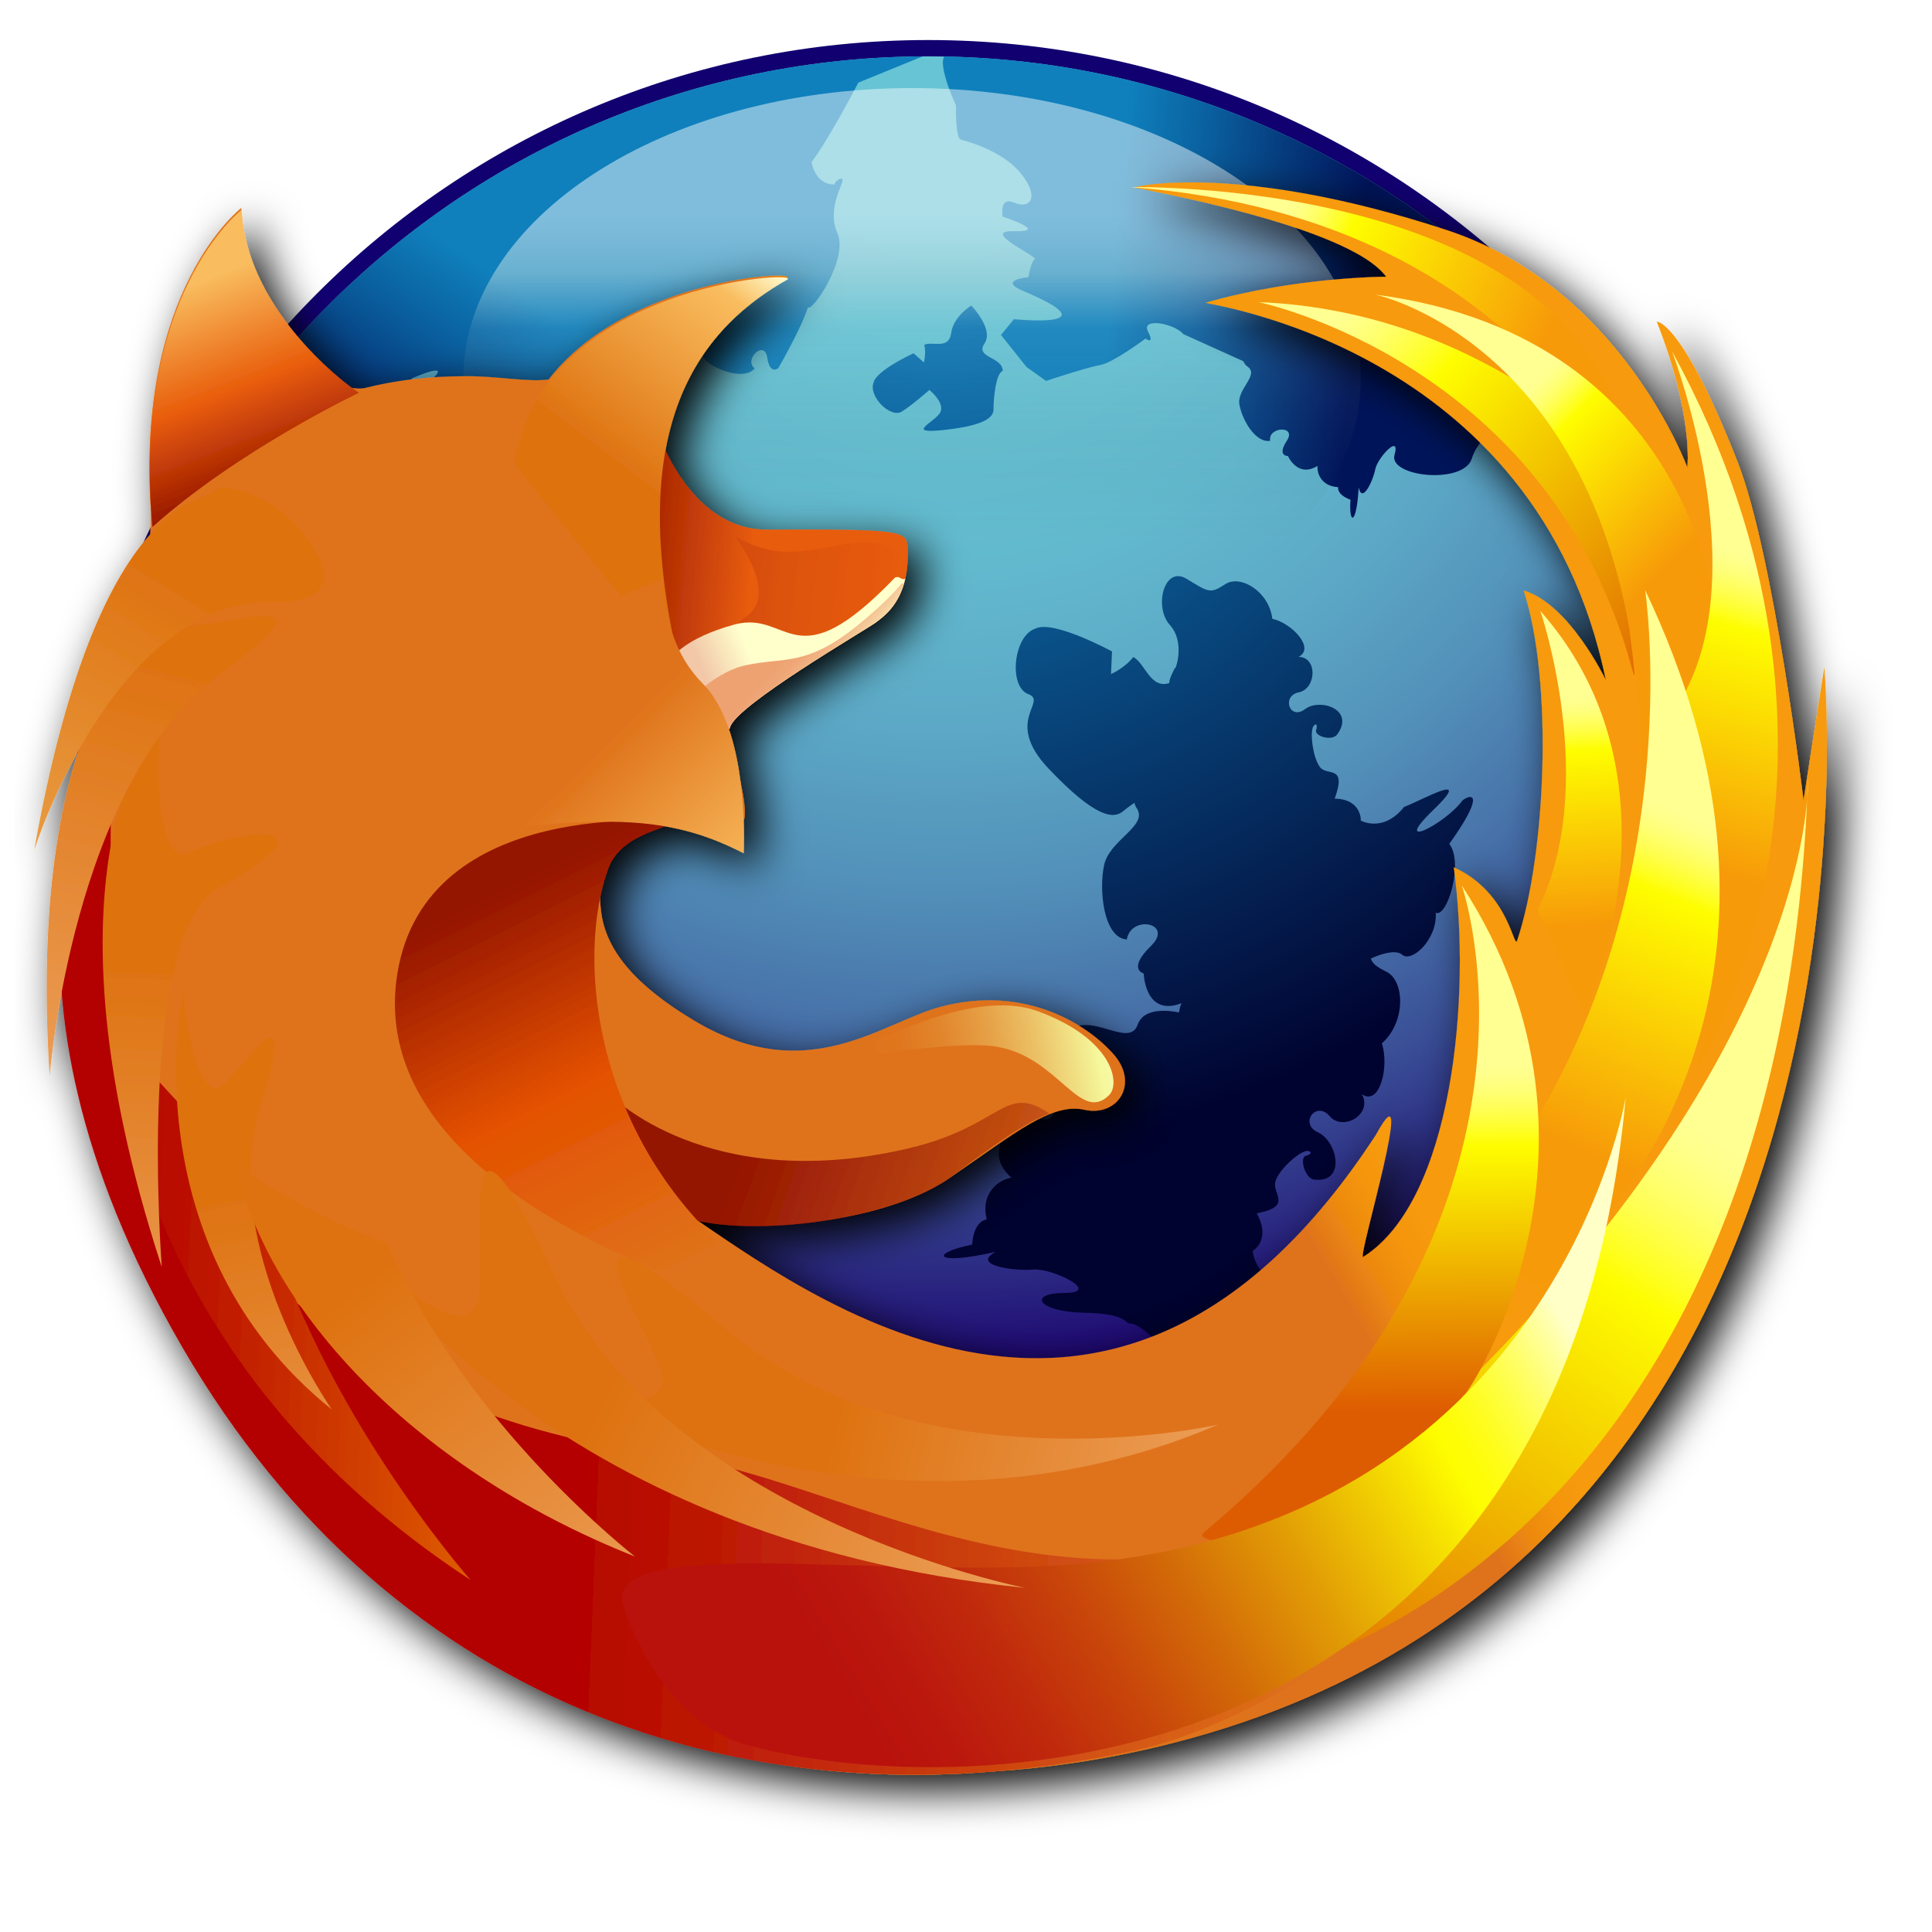
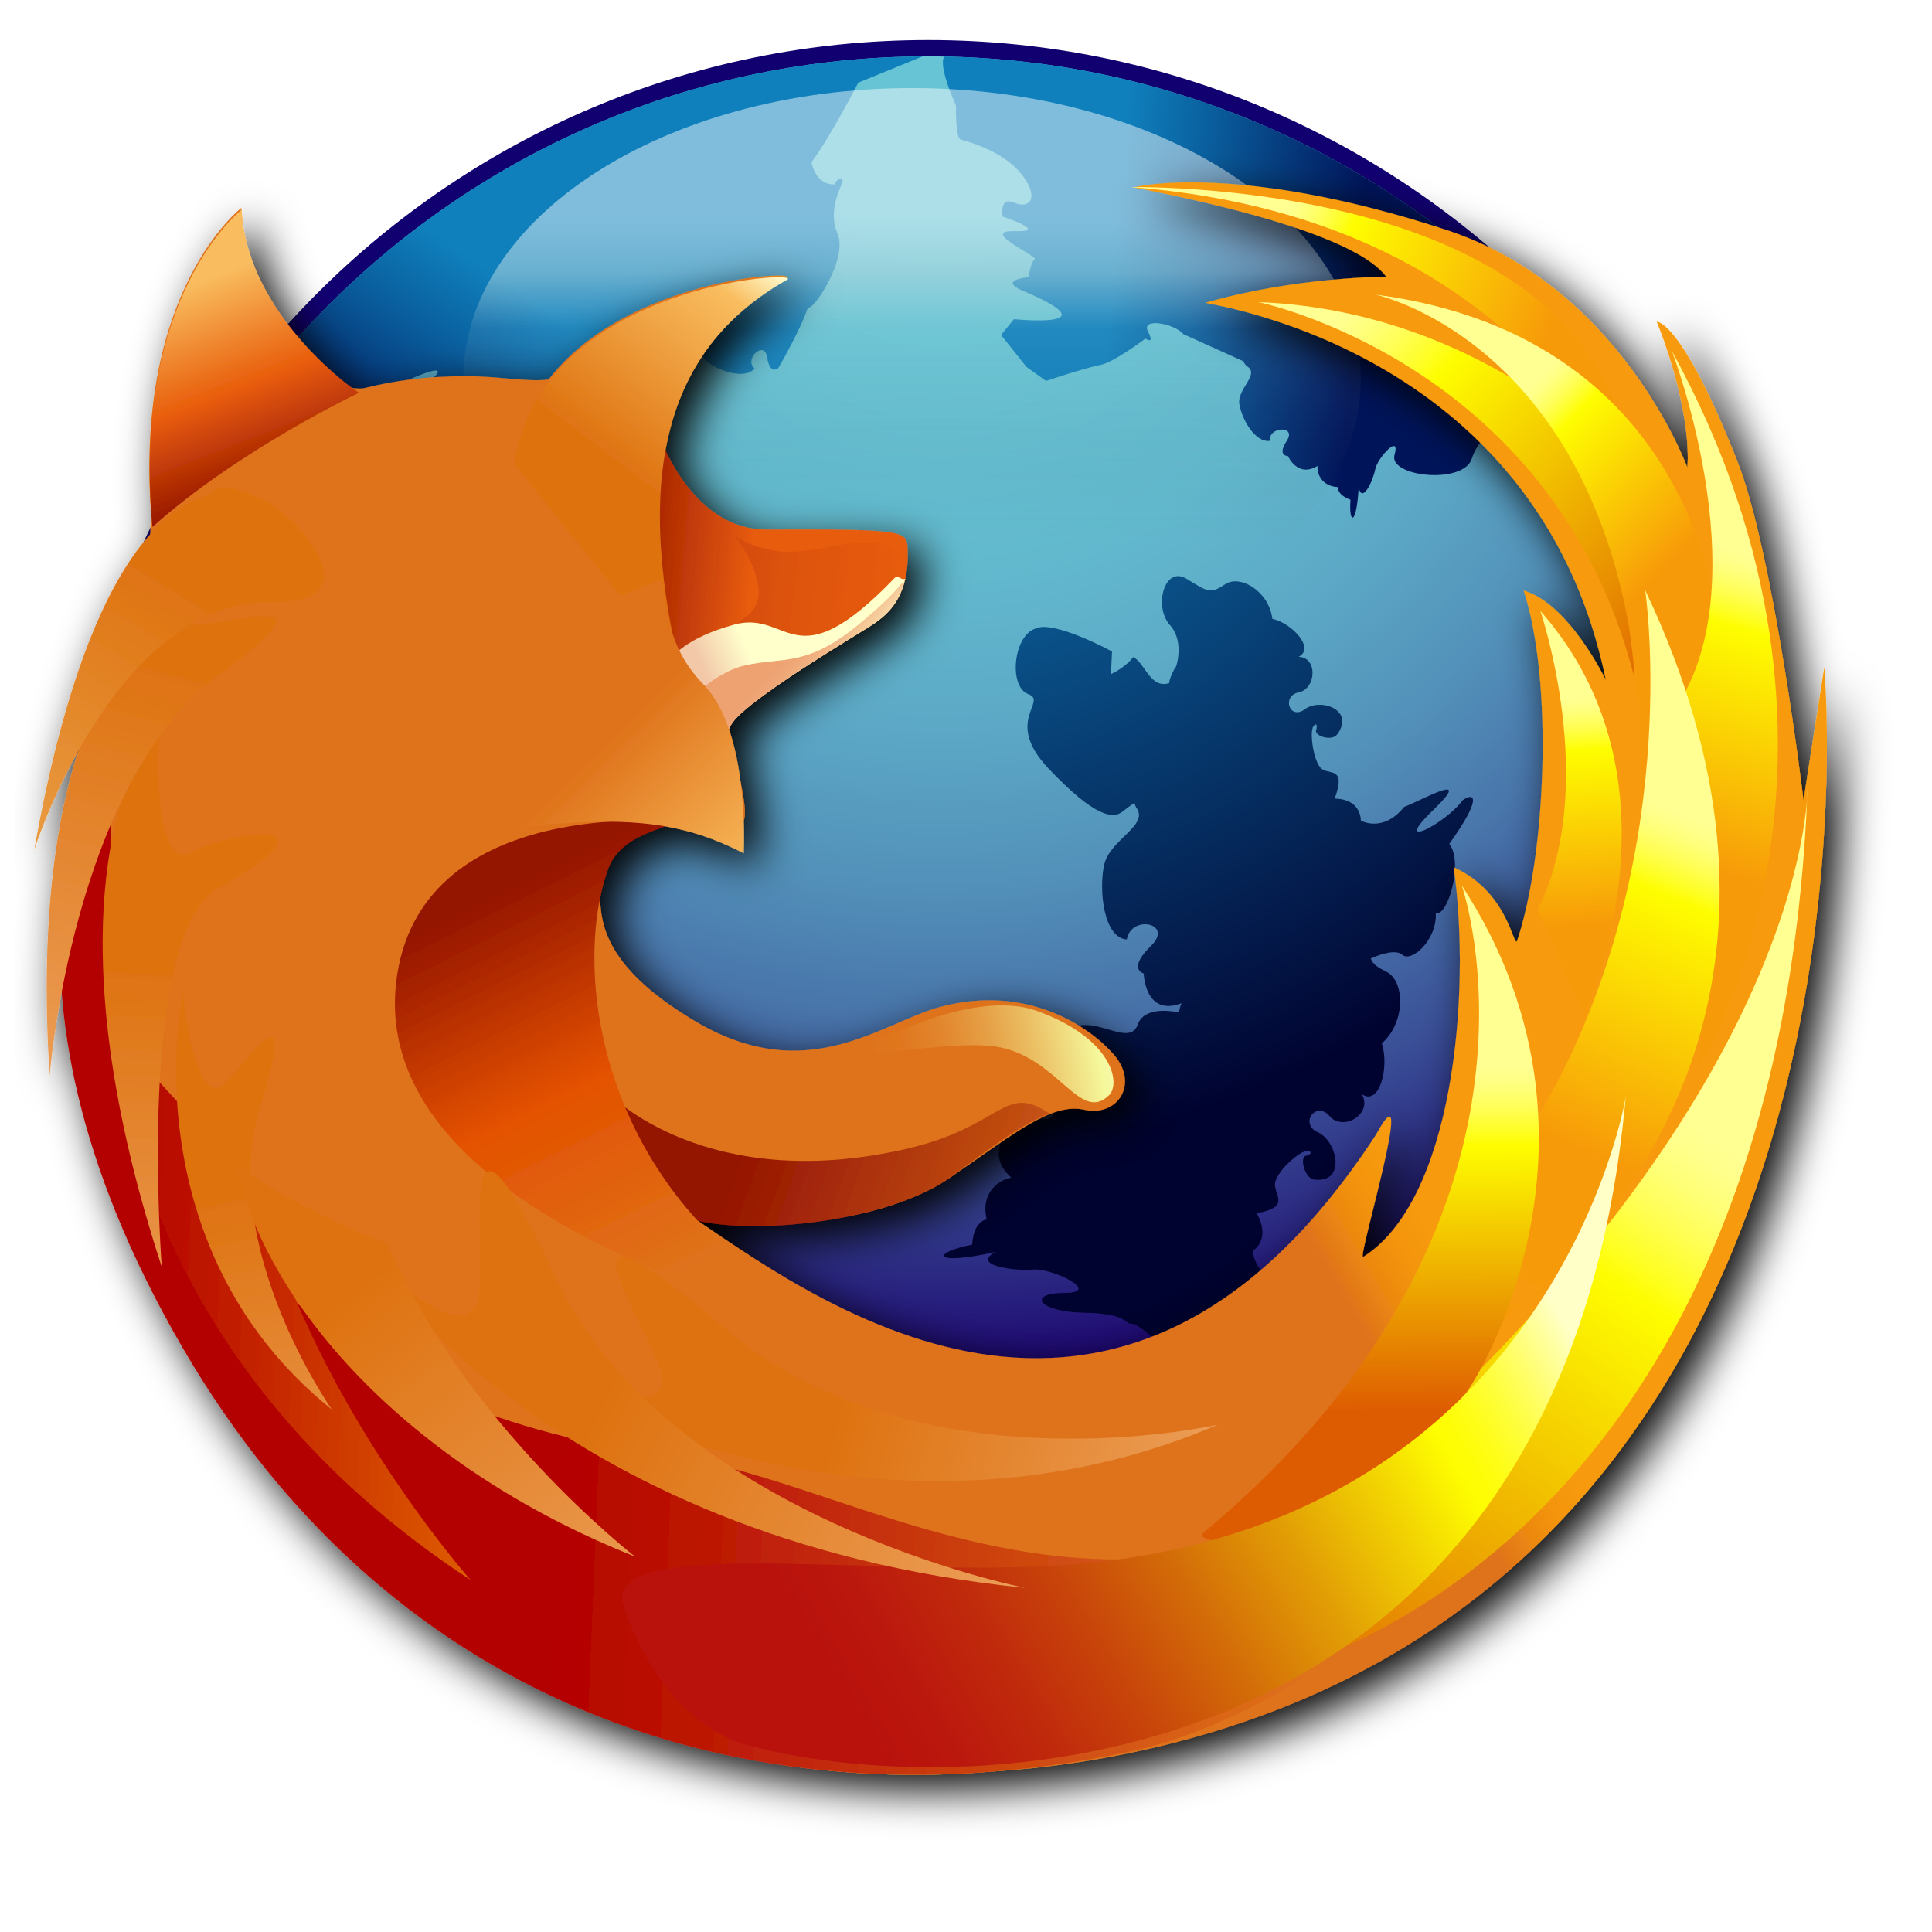
<svg xmlns="http://www.w3.org/2000/svg" xmlns:xlink="http://www.w3.org/1999/xlink" width="256" height="256" viewBox="0 0 132.72 127.219">
  <g>
    <g>
      <ellipse fill="#110070" cx="63.755" cy="59.375" rx="59.336" ry="59.375" />
      <radialGradient id="firefox-logo-61" cx="64.569" cy="7.227" r="104.221" fx="64.569" fy="7.227" gradientUnits="userSpaceOnUse">
        <stop offset="0" style="stop-color:#67C5D5" />
        <stop offset="0.16" style="stop-color:#66C2D3" />
        <stop offset="0.28" style="stop-color:#62B9CE" />
        <stop offset="0.385" style="stop-color:#5CA8C6" />
        <stop offset="0.483" style="stop-color:#5392BA" />
        <stop offset="0.576" style="stop-color:#4874AA" />
        <stop offset="0.665" style="stop-color:#3A5097" />
        <stop offset="0.749" style="stop-color:#2A2781" />
        <stop offset="0.815" style="stop-color:#1B006D" />
        <stop offset="1" style="stop-color:#596AAD" />
      </radialGradient>
      <ellipse fill="url(#firefox-logo-61)" cx="63.755" cy="59.375" rx="58.215" ry="58.254" />
      <radialGradient id="firefox-logo-65" cx="65.405" cy="19.12" r="57.383" fx="65.405" fy="19.12" gradientUnits="userSpaceOnUse">
        <stop offset="0" style="stop-color:#0F80BC" />
        <stop offset="0.264" style="stop-color:#0B629B" />
        <stop offset="0.844" style="stop-color:#031747" />
        <stop offset="1" style="stop-color:#00022F" />
      </radialGradient>
      <path fill="url(#firefox-logo-65)" d="M90.165,47.314c-0.042-0.123,0.384-0.62,0.27,0.024 c-0.262,0.458,1.058,0.87,1.428,0.36c1.241-1.7-1.17-2.522-2.216-1.732c-1.056,0.797-1.638-0.912-0.425-1.155 c1.209-0.245,1.311-2.43-0.021-2.438c1.176-0.58-0.453-2.318-1.799-2.615c-0.217-1.87-2.189-3.059-3.226-2.38 c-1.047,0.681-1.137,0.561-2.671-0.37c-1.528-0.927-2.264,1.928-1.14,3.175c1.131,1.256,0.311,3.281,0.358,2.935 c0,0-0.426,0.766-0.398,1.053c-1.294,0.439-1.672-1.383-2.475-1.786c-0.585,0.763-1.53,1.17-1.53,1.17l0.071-1.553 c0,0-4.017-2.188-5.251-1.575c-1.521,0.47-1.881,3.991-0.5,4.506c1.383,0.521-1.735,1.818,1.393,5.116 c3.213,3.386,4.455,3.483,5.111,2.932c0.162-0.139,0.442-0.347,0.784-0.578c0.031,0.13,0.083,0.255,0.163,0.373 c0.804,1.209-1.869,2.162-2.242,3.894c-0.379,1.751-0.03,5.007,1.556,5.118c0.302-1.735,3.27-1.122,1.655,0.45 c-1.644,1.603-0.491,1.886-0.491,1.886s0.078,3.003,2.592,2.043c-0.073,0.172-0.132,0.392-0.167,0.632 c-0.703-0.142-2.421-0.357-2.841,0.841c-0.53,1.512-2.774-0.512-4.344,0.167c-1.563,0.674-3.844,2.887-3.076,4.443 c1.476-0.7,2.606,2.456,0.544,1.808c-2.069-0.65-1.667,0.583-1.667,0.583s-2.154,1.699-0.137,3.508 c-0.775,0.118-2.152,0.981-1.688,2.874c0,0-0.885,0.032-1.004,1.726c-2.887,0.582-2.711,1.478,1.633,0.496 c-1.753,0.91,1.226,1.338,2.546,1.217c1.322-0.12,4.792,1.591,2.185,1.608c-2.612,0.016-1.834,1.294,1.294,1.355 c3.123,0.064,2.795,0.788,3.259,0.756c0.464-0.032,2.484,1.561,2.374,2.444c-0.113,0.884,2.116,1.801,3.566,0.788 c0.074,0.919,3.886,0.202,4.45-1.455c4.128,0.631,4.033-0.139,3.114-0.629c-2.067-0.316-5.86-3.063-1.746-1.65 c4.093,1.411,0.15-1.11-0.929-2.079c-2.35-0.457-2.47-2.416-2.47-2.416s1.298-0.739,0.274-2.586 c2.539-0.471,1.006-1.364,1.291-2.215c0.285-0.854,1.574-1.942,2.016-2.03c0.084-0.115,0.775,0.023,0.134,0.283 c-0.554,0.006-0.161,1.566,0.502,1.646c2.242,0.273,1.586-2.654,0.269-3.243c-1.32-0.594-0.135-2.204,0.792-1.12 c0.927,1.082,2.993-0.133,2.218-1.504c1.232,0.854,1.896-1.909,1.372-3.495c1.648-1.429,1.595-4.278,0.32-4.915 c-0.627-0.313-0.93-0.516-1.082-0.905c0.757-0.358,1.761-0.622,2.155-0.269c0.641,0.579,2.425-1.018,2.312-2.885 c0.751,0.412,1.947-3.395,0.931-4.727c2.326-3.252,1.699-3.547,0.921-3.002c-1.17,1.622-5.013,3.563-2.034,0.688 c2.892-2.791-0.769-0.675-1.994-0.222c-1.441,1.805-2.97,0.938-2.97,0.938s0.065-1.479-1.796-1.509 c0.86-2.373-0.526-1.516-1.011-2.164C90.191,49.301,90.016,47.719,90.165,47.314z" />
-       <radialGradient id="firefox-logo-66" cx="64.551" cy="14.173" r="52.233" fx="64.551" fy="14.173" gradientUnits="userSpaceOnUse">
-         <stop offset="0" style="stop-color:#0F80BC" />
-         <stop offset="0.338" style="stop-color:#0A5F9E" />
-         <stop offset="1" style="stop-color:#00145A" />
-       </radialGradient>
-       <path fill="url(#firefox-logo-66)" d="M60.007,23.541c-0.361,0.941,1.178,2.47,1.951,1.978 c0.775-0.495,1.885-1.482,1.885-1.482s1.177,0.945,0.701,1.619c-0.479,0.672-2.386,1.428,0.374,1.122 c2.831-0.313,3.347-0.897,3.333-1.437c-0.015-0.538,0.141-2.469,0.631-2.603c0.015-0.99-1.925-0.898-1.253-1.889 c0.672-0.986-0.905-2.606-0.905-2.606s-1.228,0.719-1.382,1.888c-0.155,1.167-1.304,0.538-1.848,0.806 c0.141,0.584-0.026,1.212-0.026,1.212l-0.711-0.629C62.758,21.519,60.186,22.688,60.007,23.541z" />
      <radialGradient id="firefox-logo-67" cx="64.552" cy="14.165" r="52.242" fx="64.552" fy="14.165" gradientUnits="userSpaceOnUse">
        <stop offset="0" style="stop-color:#0F80BC" />
        <stop offset="0.338" style="stop-color:#0A5F9E" />
        <stop offset="1" style="stop-color:#00145A" />
      </radialGradient>
      <path fill="url(#firefox-logo-67)" d="M64.61,72.966c-0.337,0.334,0.05,1.343,0.483,1.296 c0.434-0.049,1.11-0.24,1.11-0.24s0.337,0.672,0,0.865c-0.339,0.19-1.319,0.108-0.049,0.575 c1.303,0.48,1.642,0.336,1.739,0.096c0.095-0.24,0.529-1.056,0.771-1.009c0.195-0.431-0.676-0.814-0.193-1.102 c0.483-0.291,0.099-1.346,0.099-1.346s-0.676,0.048-0.966,0.529c-0.29,0.479-0.676-0.049-0.966-0.049 c-0.049,0.288-0.24,0.528-0.24,0.528l-0.193-0.431C66.204,72.678,64.851,72.63,64.61,72.966z" />
      <g>
        <defs>
          <ellipse id="firefox-logo-8" cx="63.755" cy="59.375" rx="58.215" ry="58.254" />
        </defs>
        <clipPath id="firefox-logo-68">
          <use xlink:href="#firefox-logo-8" />
        </clipPath>
        <linearGradient id="firefox-logo-69" gradientUnits="userSpaceOnUse" x1="76.372" y1="16.592" x2="93.232" y2="18.029">
          <stop offset="0" style="stop-color:#0F80BC" />
          <stop offset="0.338" style="stop-color:#0A5F9E" />
          <stop offset="1" style="stop-color:#00145A" />
        </linearGradient>
        <path clip-path="url(#firefox-logo-68)" fill="url(#firefox-logo-69)" d="M65.061,1.002 c-0.912,0.203,0.613,3.503,0.613,3.503s-0.055,2.216,0.321,2.329c0.374,0.113,2.852,0.733,4.147,2.345 c1.301,1.614,0.625,2.463-0.458,1.997c-1.084-0.465-0.797,0.959-0.797,0.959s3.27,1.063,0.8,0.995 c-2.475-0.066,1.666,1.741,1.393,1.93c-0.273,0.191-0.429,1.231-0.429,1.231s-2.183,0.182-0.333,0.959 c6.26,2.637-0.669,1.925-0.669,1.925l-0.884,1.087l1.749,2.194l1.345,0.962c0,0,2.833-0.945,3.716-1.093 c0.884-0.146,3.114-1.815,3.114-1.815s0.669,0.478,0.169-0.497c-0.501-0.976,1.841-0.54,2.425,0.186l4.134,1.867 c0.054,0.144,0.146,0.274,0.292,0.375c0.806,0.565-0.729,1.535-0.573,2.562c0.156,1.016,1.093,2.704,2.121,2.526 c-0.18-0.969,1.851-1.086,1.144-0.006c-0.706,1.077,0.077,1.056,0.077,1.056s0.653,1.521,2.034,0.676 c-0.056,0.464,0.227,1.397,1.413,1.459c0,0-0.126,0.506,0.848,0.865c-0.132,1.737,0.424,1.792,0.561-0.846 c0.245,1.157,0.992-0.471,1.141-1.25c0.15-0.784,1.756-2.505,1.322-0.984c-0.431,1.508,4.735,2.06,5.308,0.259 c0.578-1.815,2.637-2.763,2.699-3.038c0.062-0.281-4.583-0.712-4.07-0.493c0.514,0.219,1.47-0.948,1.115-1.986 c0.576,0.116,0.83-2.301-0.083-2.927c1.143-2.405,0.651-2.48,0.182-2.001c-0.57,1.205-2.922,3.023-1.327,0.783 c1.609-2.263-0.653-0.284-1.438,0.208c-0.689,1.341-1.899,1.08-1.899,1.08s-0.222-0.911-1.516-0.607 c0.151-1.612-0.653-0.838-1.12-1.154c-0.285-0.193-0.558-0.627-0.726-0.999c1.115,0.452,2.612,0.933,2.354,0.104 c-0.167-0.542,2.112,0.643,2.192,0.396l2.848-0.396l2.769-1.75C85.388,0.164,65.061,1.002,65.061,1.002z" />
        <linearGradient id="firefox-logo-70" gradientUnits="userSpaceOnUse" x1="38.492" y1="19.147" x2="29.174" y2="32.832">
          <stop offset="0" style="stop-color:#0F80BC" />
          <stop offset="0.338" style="stop-color:#0A5F9E" />
          <stop offset="1" style="stop-color:#00145A" />
        </linearGradient>
        <path clip-path="url(#firefox-logo-68)" fill="url(#firefox-logo-70)" d="M38.752,6.095 c-10.573,4.747-18.551,14.531-18.551,14.531s0.938,2.145,1.265,1.987c0.33-0.156-2.361,5.628-0.386,5.954 c1.985,0.325,7.696-3.578,6.637-3.22c-1.056,0.356,0.595-2.112,0.595-2.112s2.972-1.318,1.214,0.202 c-1.743,1.511,2.318,0.187,2.255,0.496c-0.064,0.311,0.525,1.147,0.525,1.147s-1.393,1.494,0.406,0.892 c6.172-2.075,0.812,1.779,0.812,1.779l0.106,1.312l2.67,0.464l1.578-0.15c0,0,1.381-2.436,1.914-3.098 c0.535-0.663,1.028-3.284,1.028-3.284s0.803-0.084-0.213-0.468c-1.016-0.385,0.972-1.583,1.886-1.434l4.303-1.336 c0.138,0.068,0.292,0.103,0.47,0.082c0.985-0.114,0.489,1.603,1.294,2.25c0.796,0.644,2.627,1.264,3.283,0.469 c-0.784-0.594,0.674-2.011,0.86-0.751c0.187,1.249,0.767,0.723,0.767,0.723s1.543-2.654,2.036-4.177 c0.27,0.377,2.788-3.309,2.025-5.067c-0.771-1.78,0.479-3.456,0.34-3.715c-0.143-0.256-0.896,0.528-0.34,0.34 c0.561-0.192-1.589,0.772-1.874-2.061c-0.288-2.89-0.707,0.243-0.985,1.169c0.377,1.508,4.29-6.093,4.29-6.093l5.044-2.057 C64.006,0.873,52.525-0.088,38.752,6.095z" />
      </g>
      <linearGradient id="firefox-logo-71" gradientUnits="userSpaceOnUse" x1="62.652" y1="34.546" x2="62.652" y2="11.895">
        <stop offset="0.014" style="stop-color:#000000" stop-opacity="0" />
        <stop offset="0.65" style="stop-color:#C4E0E3" stop-opacity="0.2" />
        <stop offset="0.822" style="stop-color:#C4E0E3" />
        <stop offset="0.85" style="stop-color:#CDE5E8" />
        <stop offset="0.944" style="stop-color:#E8F4F7" />
        <stop offset="1" style="stop-color:#F2FAFC" />
      </linearGradient>
      <ellipse opacity="0.5" fill="url(#firefox-logo-71)" cx="62.652" cy="23.271" rx="30.825" ry="19.971" />
    </g>
    <filter id="blurshadow" x="-25%" y="-25%" width="150%" height="150%">
      <feGaussianBlur in="SourceAlpha" stdDeviation="1.5" result="blur" />
      <feOffset dx="1" dy="1" in="blur" result="shift" />
      <feMerge>
        <feMergeNode in="shift" />
        <feMergeNode in="SourceGraphic" />
      </feMerge>
    </filter>
    <g filter="url(#blurshadow)">
      <g>
        <linearGradient id="firefox-logo-74" gradientUnits="userSpaceOnUse" x1="64.478" y1="56.301" x2="78.466" y2="48.085">
          <stop offset="0" style="stop-color:#DF731B" />
          <stop offset="0.545" style="stop-color:#DF731B" />
          <stop offset="0.701" style="stop-color:#EC8811" />
          <stop offset="0.859" style="stop-color:#F4950B" />
          <stop offset="1" style="stop-color:#F79A09" />
        </linearGradient>
        <path fill="url(#firefox-logo-74)" d="M125.321,43.084l-1.426,9.15c0,0-2.039-16.94-4.538-23.273 c-3.83-9.704-5.534-9.626-5.545-9.612c2.565,6.519,2.1,10.021,2.1,10.021s-4.545-12.387-16.562-16.328 c-14.232-4.665-21.482-2.979-21.428-2.914c0.054,0.066,14.709,2.562,17.308,6.133c0,0-6.225,0-12.42,1.785 c-0.28,0.08,22.793,2.882,27.51,25.938c0,0-2.529-5.277-5.657-6.173c2.057,6.258,1.529,18.133-0.43,24.035 c-0.252,0.759-0.51-3.281-4.369-5.021c1.236,8.857-0.074,22.905-6.219,26.775c-0.479,0.301,3.852-13.868,0.871-8.39 c-17.797,27.287-38.956,11.04-47.538,5.249c6.888,1.688,14.205,0.472,18.441-2.423c4.275-2.922,6.804-5.058,9.075-4.553 c2.27,0.507,3.781-1.771,2.018-3.792c-1.765-2.025-6.051-4.808-11.849-3.291c-4.089,1.071-9.156,5.595-16.891,1.014 c-6.599-3.91-6.554-7.085-6.554-9.108c0-2.024,1.8-5.1,5.076-4.595c2.934,0.453,1.388-1.27,4.545,0 c0.86,0.346-0.086-4.129-1.31-6.996c2.357-4.919,10.004-6.381,10.575-6.812c1.034-0.782,0.465-1.172,0.818-2.35 c0.33-1.097,0.541-4.062-8.017-3.243c-3.938,0.377-6.443-4.726-7.264-5.965c0.266-1.577,0.693-3.018,1.271-4.338 c0.587-1.203,1.228-2.305,1.868-3.139c0.2-0.261,0.374-0.49,0.532-0.703c1.276-1.488,2.842-2.76,4.722-3.818 c0.981-0.554-10.969-0.035-16.346,6.974c-1.443,0.188-3.423-0.228-5.636-0.228c-2.774,0-4.953,0.303-6.97,0.81 c-0.323,0.081-0.844,0.037-1.481-0.115c-1.775-1.839-6.797-6.259-7.027-12.254c0,0-7.302,5.612-6.209,20.912 c-0.096,8.461-2.594,6.042-3.879,10.634c-0.598,2.176,0.899,3.815,0.899,3.879c-0.002,0.033,1.796-1.946,1.796-1.946 s-11.323,19.617,3.3,44.66c12.604,21.589,33.755,31.13,55.703,29.272c3.839-0.25,7.706-0.822,11.564-1.754 C130.881,104.828,125.321,43.084,125.321,43.084z" />
      </g>
      <linearGradient id="firefox-logo-75" gradientUnits="userSpaceOnUse" x1="41.839" y1="36.962" x2="52.697" y2="37.892">
        <stop offset="0.011" style="stop-color:#941403" />
        <stop offset="0.897" style="stop-color:#E85C0A" />
      </linearGradient>
      <path fill="url(#firefox-logo-75)" d="M45.469,27.61c0,0,2.21,6.039,7.167,6.019 c9.457-0.038,9.646,0.093,9.707,1.243c0.188,3.5-1.54,4.647-2.201,5.145c-0.663,0.497-9.668,5.718-9.999,7.211 C49.812,48.72,39.752,33.03,39.752,33.03L45.469,27.61z" />
      <linearGradient id="firefox-logo-76" gradientUnits="userSpaceOnUse" x1="24.45" y1="33.953" x2="63.643" y2="38.852">
        <stop offset="0.011" style="stop-color:#941403" />
        <stop offset="0.136" style="stop-color:#A32104" />
        <stop offset="0.498" style="stop-color:#C84107" />
        <stop offset="0.789" style="stop-color:#DF5509" />
        <stop offset="0.972" style="stop-color:#E85C0A" />
      </linearGradient>
      <path fill="url(#firefox-logo-76)" d="M50.504,34.12c0,0,3.072,3.922,0.749,5.491 c-2.838,1.916,4.012,2.335,6.494,0.942s4.006-3.44,4.093-3.745s0.902-3.054-4.279-2.096 C54.285,35.318,53.085,35.458,50.504,34.12z" />
      <linearGradient id="firefox-logo-77" gradientUnits="userSpaceOnUse" x1="48.731" y1="44.32" x2="51.856" y2="42.945">
        <stop offset="0" style="stop-color:#F2C8A9" />
        <stop offset="1" style="stop-color:#FFFFCC" />
      </linearGradient>
      <path fill="url(#firefox-logo-77)" d="M60.143,40.017c0.502-0.378,1.616-1.137,2.042-3.011 c-0.311,0.126-0.34-0.23-0.707-0.076c-6.955,7.255-7.221,2.203-11.017,3.22c-3.46,0.947-4.237,2.246-4.383,2.347 c0.051,0.073,0.104,0.148,0.155,0.221c0.997,0.506,1.953,2.122,2.671,3.564c0.702,0.836,1.173,1.248,1.241,0.945 C50.475,45.734,59.48,40.513,60.143,40.017z" />
      <linearGradient id="firefox-logo-78" gradientUnits="userSpaceOnUse" x1="38.768" y1="82.582" x2="91.339" y2="84.747">
        <stop offset="0" style="stop-color:#B30000" />
        <stop offset="1" style="stop-color:#DF731B" />
      </linearGradient>
      <path fill="url(#firefox-logo-78)" d="M8.18,45.782C6.76,48.761-2.352,64.159,12.519,89.787 c14.552,25.084,39.737,33.276,65.45,27.71c7.34-1.588,15.803-7.331,21.196-11.545c-3.465-8.74-1.414-8.412-3.271-7.262 c-20.714,12.823-37.18,0.174-49.924-1.443C-0.913,91.305,8.345,45.689,8.345,45.689L8.18,45.782z" />
      <linearGradient id="firefox-logo-79" gradientUnits="userSpaceOnUse" x1="51.278" y1="74.424" x2="78.689" y2="84.212">
        <stop offset="0" style="stop-color:#941403" />
        <stop offset="1" style="stop-color:#DF731B" />
      </linearGradient>
      <path fill="url(#firefox-logo-79)" d="M47.219,80.933c4.419,1.325,14.06,0.183,18.201-2.897 c2.79-2.074,4.898-3.638,6.671-4.292c-3.134-2.129-3.184,0.889-9.774,2.415c-13.728,3.185-20.393-3.695-20.393-3.695 c0.972,5.444,4.372,8.095,5.902,9.036C47.42,81.14,47.207,80.929,47.219,80.933z" />
      <linearGradient id="firefox-logo-80" gradientUnits="userSpaceOnUse" x1="6.106" y1="87.057" x2="32.828" y2="87.057" gradientTransform="matrix(0.9988 0.049 -0.049 0.9988 4.7153 -1.2399)">
        <stop offset="0.056" style="stop-color:#B30000" />
        <stop offset="1" style="stop-color:#DE5C01" />
      </linearGradient>
      <path fill="url(#firefox-logo-80)" d="M32.332,105.794c0,0-11.428-12.896-14.618-27.338 c-4.704-4.443-8.042-8.2-10.259-10.917C8.735,77.816,13.975,93.771,32.332,105.794z" />
      <linearGradient id="firefox-logo-81" gradientUnits="userSpaceOnUse" x1="209.723" y1="-130.659" x2="224.261" y2="-85.619" gradientTransform="matrix(0.9929 0.1186 -0.1186 0.9929 -207.2682 181.2932)">
        <stop offset="0.056" style="stop-color:#DE7210" />
        <stop offset="1" style="stop-color:#F6C08F" />
      </linearGradient>
      <path fill="url(#firefox-logo-81)" d="M22.799,94.082c0,0-7.887-11.228-4.93-20.762 c2.66-8.571-0.565-3.472-2.441-1.64c-1.895,1.851-2.869-5.464-2.821-6.307c0.003-0.018,0.001-0.026-0.001-0.027 C12.487,65.321,8.852,82.872,22.799,94.082z" />
      <linearGradient id="firefox-logo-82" gradientUnits="userSpaceOnUse" x1="12.471" y1="61.107" x2="12.471" y2="111.455" gradientTransform="matrix(0.999 0.0448 -0.0448 0.999 3.2321 -0.6968)">
        <stop offset="0.056" style="stop-color:#DE7210" />
        <stop offset="1" style="stop-color:#F6C08F" />
      </linearGradient>
      <path fill="url(#firefox-logo-82)" d="M11.115,84.294c0,0-1.798-22.788,3.885-26.009 c9.025-5.115,0.753-3.919-1.864-2.499c-2.645,1.433-2.4-8-2.026-8.896C11.477,46.007,1.795,55.808,11.115,84.294z" />
      <path fill="#A40000" d="M50.601,17.239c0,0-7.145,7.257-7.092,7.282c0.054,0.026,0.205,9.315,0.438,11.948 c0.856,1.011,3.524,7.588,1.482,6.128c-2.086-1.49-0.582-1.522-0.4-0.765c0.005,0.025,0.005,0.037,0,0.037 C44.891,41.933,39.844,30.946,50.601,17.239z" />
      <linearGradient id="firefox-logo-83" gradientUnits="userSpaceOnUse" x1="18.348" y1="30.846" x2="12.886" y2="16.85">
        <stop offset="0.011" style="stop-color:#941403" />
        <stop offset="0.472" style="stop-color:#E85C0A" />
        <stop offset="1" style="stop-color:#F9BD5F" />
      </linearGradient>
      <path fill="url(#firefox-logo-83)" d="M16.613,11.647c0,0-7.594,5.825-6.143,21.805 c5.878-5.277,14.19-9.222,14.19-9.222C23.265,23.352,16.866,18.233,16.613,11.647z" />
      <linearGradient id="firefox-logo-84" gradientUnits="userSpaceOnUse" x1="41.704" y1="34.058" x2="54.792" y2="16.853">
        <stop offset="0.197" style="stop-color:#DE7210" />
        <stop offset="0.843" style="stop-color:#F9BD5F" />
        <stop offset="1" style="stop-color:#FFFCCF" />
      </linearGradient>
      <path fill="url(#firefox-logo-84)" d="M35.328,29.122l11.406,14.185c-3.291-13.93-0.761-22.288,7.34-26.847 C55.273,15.784,37.149,16.703,35.328,29.122z" />
      <linearGradient id="firefox-logo-85" gradientUnits="userSpaceOnUse" x1="34.784" y1="57.541" x2="48.052" y2="84.079">
        <stop offset="0.017" style="stop-color:#941403" />
        <stop offset="0.5" style="stop-color:#E35100" />
        <stop offset="1" style="stop-color:#DF731B" />
      </linearGradient>
      <path fill="url(#firefox-logo-85)" d="M27.292,64.164C29.237,51.908,46.294,53.71,46.294,53.71 c-0.761,0.565-3.683,0.903-4.52,3.241c-2.762,7.719-0.128,24.581,17.078,31.653C60.667,89.352,24.418,82.276,27.292,64.164z" />
      <linearGradient id="firefox-logo-86" gradientUnits="userSpaceOnUse" x1="54.825" y1="41.267" x2="58.139" y2="44.27">
        <stop offset="0" style="stop-color:#EEA272" />
        <stop offset="0.186" style="stop-color:#EFA777" />
        <stop offset="0.406" style="stop-color:#F2B585" />
        <stop offset="0.643" style="stop-color:#F6CD9C" />
        <stop offset="0.89" style="stop-color:#FCEEBB" />
        <stop offset="1" style="stop-color:#FFFFCC" />
      </linearGradient>
      <path fill="url(#firefox-logo-86)" d="M62.087,37.338c-0.084-0.015-0.158-0.013-0.195,0.037 c-0.21,0.281-1.021,1.239-2.95,2.81c-3.583,2.915-5.093,2.177-7.762,2.774c-1.215,0.271-2.37,1.087-3.148,1.741 c0.315,0.509,0.609,1.057,0.871,1.582c0.702,0.836,1.173,1.248,1.241,0.945c0.331-1.493,9.336-6.714,9.999-7.211 C60.613,39.663,61.611,38.962,62.087,37.338z" />
      <linearGradient id="firefox-logo-87" gradientUnits="userSpaceOnUse" x1="35.5" y1="48.361" x2="50.721" y2="63.893">
        <stop offset="0.197" style="stop-color:#DF731B" />
        <stop offset="0.843" style="stop-color:#F9BD5F" />
        <stop offset="1" style="stop-color:#FFFCCF" />
      </linearGradient>
      <path fill="url(#firefox-logo-87)" d="M51.09,55.865c0.1-2.59-0.081-8.881-2.774-11.611 c-2.057-2.085-2.54-4.474-2.816-7.201c-22.363,8.353-25.556,19.272-23.32,18.917C40.066,53.135,45.094,52.788,51.09,55.865z" />
      <linearGradient id="firefox-logo-88" gradientUnits="userSpaceOnUse" x1="847.471" y1="-1065.021" x2="847.471" y2="-1007.958" gradientTransform="matrix(0.9673 0.2537 -0.2537 0.9673 -1076.666 855.2322)">
        <stop offset="0.056" style="stop-color:#DE7210" />
        <stop offset="1" style="stop-color:#F6C08F" />
      </linearGradient>
      <path fill="url(#firefox-logo-88)" d="M3.411,71.171c0,0,1.554-20.192,11.661-27.582 c7.935-5.805,1.773-3.696-1.291-3.456c-3.231,0.256-4.954,2.221-4.331,1.498c0.027-0.03,0.036-0.047,0.031-0.055 C9.375,41.451,1.897,47.726,3.411,71.171z" />
      <linearGradient id="firefox-logo-89" gradientUnits="userSpaceOnUse" x1="15.856" y1="36.413" x2="-3.437" y2="67.833" gradientTransform="matrix(0.9897 -0.0801 0.0949 1.1727 -3.8203 -4.9468)">
        <stop offset="0.056" style="stop-color:#DE7210" />
        <stop offset="1" style="stop-color:#F2C06E" />
      </linearGradient>
      <path fill="url(#firefox-logo-89)" d="M2.347,55.658c0,0,5.416-17.192,16.362-17.047 c7.259,0.097,1.501-6.134-0.695-7.081c-2.291-0.981-2.839-0.943-3.374-0.469C13.838,31.771,6.636,31.497,2.347,55.658z" />
      <linearGradient id="firefox-logo-90" gradientUnits="userSpaceOnUse" x1="80.929" y1="67.845" x2="60.433" y2="71.76">
        <stop offset="0.005" style="stop-color:#FFFAEE" />
        <stop offset="0.276" style="stop-color:#F5F89B" />
        <stop offset="0.31" style="stop-color:#F3ED91" />
        <stop offset="0.467" style="stop-color:#ECC267" />
        <stop offset="0.618" style="stop-color:#E6A046" />
        <stop offset="0.761" style="stop-color:#E2872E" />
        <stop offset="0.892" style="stop-color:#E07820" />
        <stop offset="1" style="stop-color:#DF731B" />
      </linearGradient>
      <path fill="url(#firefox-logo-90)" d="M76.185,72.486c0.823-0.807,0.249-3.903-4.924-5.78 c-4.694-1.705-12.021,2.63-14.195,3.486c0,0,8.299-1.555,11.411-1.037C72.695,69.857,74.177,74.456,76.185,72.486z" />
      <linearGradient id="firefox-logo-91" gradientUnits="userSpaceOnUse" x1="-411.273" y1="427.628" x2="-411.273" y2="475.32" gradientTransform="matrix(0.992 0.1261 -0.1261 0.992 477.0624 -332.3914)">
        <stop offset="0.056" style="stop-color:#DE7210" />
        <stop offset="1" style="stop-color:#F2C06E" />
      </linearGradient>
    </g>
    <g id="Fire">
      <linearGradient id="firefox-logo-110" gradientUnits="userSpaceOnUse" x1="88.331" y1="117.368" x2="117.265" y2="72.741">
        <stop offset="0" style="stop-color:#DE5C01" />
        <stop offset="0.736" style="stop-color:#FEFD00" />
        <stop offset="0.778" style="stop-color:#FEFE26" />
        <stop offset="0.837" style="stop-color:#FFFE54" />
        <stop offset="0.889" style="stop-color:#FFFF76" />
        <stop offset="0.932" style="stop-color:#FFFF8B" />
        <stop offset="0.961" style="stop-color:#FFFF92" />
      </linearGradient>
      <path fill="url(#firefox-logo-110)" d="M124.199,50.76c0,0,0.771,17.288-23.244,41.304 c-2.669,2.668-17.16,16.244-16.65,20.317C84.484,113.82,122.326,106.576,124.199,50.76z" />
      <linearGradient id="firefox-logo-111" gradientUnits="userSpaceOnUse" x1="105.157" y1="22.738" x2="86.211" y2="14.417">
        <stop offset="0" style="stop-color:#F79A09" />
        <stop offset="0.736" style="stop-color:#FEFD00" />
        <stop offset="0.778" style="stop-color:#FEFE26" />
        <stop offset="0.837" style="stop-color:#FFFE54" />
        <stop offset="0.889" style="stop-color:#FFFF76" />
        <stop offset="0.932" style="stop-color:#FFFF8B" />
        <stop offset="0.961" style="stop-color:#FFFF92" />
      </linearGradient>
      <path fill="url(#firefox-logo-111)" d="M77.64,10.096c28.926,2.222,34.528,23.021,34.53,21.748 C112.243,11.624,84.726,10.089,77.64,10.096z" />
      <linearGradient id="firefox-logo-112" gradientUnits="userSpaceOnUse" x1="117.882" y1="41.729" x2="91.359" y2="17.106">
        <stop offset="0" style="stop-color:#DE5C01" />
        <stop offset="0.736" style="stop-color:#FEFD00" />
        <stop offset="0.778" style="stop-color:#FEFE26" />
        <stop offset="0.837" style="stop-color:#FFFE54" />
        <stop offset="0.889" style="stop-color:#FFFF76" />
        <stop offset="0.932" style="stop-color:#FFFF8B" />
        <stop offset="0.961" style="stop-color:#FFFF92" />
      </linearGradient>
      <path fill="url(#firefox-logo-112)" d="M86.449,18.003c0,0,20.053,4.099,25.709,25.354 c0.75,2.815-2.416-17.267-1.439-15.361C111.694,29.912,102.648,18.638,86.449,18.003z" />
      <linearGradient id="firefox-logo-113" gradientUnits="userSpaceOnUse" x1="1.14" y1="145.445" x2="-9.966" y2="133.959" gradientTransform="matrix(0.9996 -0.0282 0.0282 0.9996 104.7769 -104.6242)">
        <stop offset="0" style="stop-color:#F79A09" />
        <stop offset="0.736" style="stop-color:#FEFD00" />
        <stop offset="0.778" style="stop-color:#FEFE26" />
        <stop offset="0.837" style="stop-color:#FFFE54" />
        <stop offset="0.889" style="stop-color:#FFFF76" />
        <stop offset="0.932" style="stop-color:#FFFF8B" />
        <stop offset="0.961" style="stop-color:#FFFF92" />
      </linearGradient>
      <path fill="url(#firefox-logo-113)" d="M94.464,17.483c0,0,18.11,3.775,18.29,32.509 c0.127,20.338,3.141,7.635,6.131,3.064c2.578-3.948,0.816-8.76,0.754-8.748c-0.01,0.003-1.305-3.743-0.432-2.156 c0.039,0.07-1.216-1.034-1.207-1.035C118.201,41.087,117.303,20.465,94.464,17.483z" />
      <linearGradient id="firefox-logo-114" gradientUnits="userSpaceOnUse" x1="113.436" y1="55.834" x2="119.687" y2="34.332">
        <stop offset="0" style="stop-color:#F79A09" />
        <stop offset="0.736" style="stop-color:#FEFD00" />
        <stop offset="0.778" style="stop-color:#FEFE26" />
        <stop offset="0.837" style="stop-color:#FFFE54" />
        <stop offset="0.889" style="stop-color:#FFFF76" />
        <stop offset="0.932" style="stop-color:#FFFF8B" />
        <stop offset="0.961" style="stop-color:#FFFF92" />
      </linearGradient>
      <path fill="url(#firefox-logo-114)" d="M114.857,21.376c0,0,6.505,16.945-0.389,25.371 c-2.25,2.75-2.502,16.839,0.247,15.545c2.756-1.296,2.157,7.481,1.796,8.48c-0.008,0.019-0.01,0.028-0.006,0.031 C116.685,70.914,130.097,49.143,114.857,21.376z" />
      <linearGradient id="firefox-logo-115" gradientUnits="userSpaceOnUse" x1="-51.966" y1="212.788" x2="-52.194" y2="196.434" gradientTransform="matrix(0.9992 -0.0412 0.0412 0.9992 151.8961 -153.906)">
        <stop offset="0" style="stop-color:#F79A09" />
        <stop offset="0.736" style="stop-color:#FEFD00" />
        <stop offset="0.778" style="stop-color:#FEFE26" />
        <stop offset="0.837" style="stop-color:#FFFE54" />
        <stop offset="0.889" style="stop-color:#FFFF76" />
        <stop offset="0.932" style="stop-color:#FFFF8B" />
        <stop offset="0.961" style="stop-color:#FFFF92" />
      </linearGradient>
      <path fill="url(#firefox-logo-115)" d="M105.814,39.215c0,0,4.095,11.989-0.193,20.56l3.244,7.245 C111.244,61.176,114.273,48.817,105.814,39.215z" />
      <linearGradient id="firefox-logo-116" gradientUnits="userSpaceOnUse" x1="-172.721" y1="332.082" x2="-161.456" y2="309.893" gradientTransform="matrix(0.9975 -0.0707 0.0707 0.9975 254.6004 -268.4704)">
        <stop offset="0" style="stop-color:#F79A09" />
        <stop offset="0.736" style="stop-color:#FEFD00" />
        <stop offset="0.778" style="stop-color:#FEFE26" />
        <stop offset="0.837" style="stop-color:#FFFE54" />
        <stop offset="0.889" style="stop-color:#FFFF76" />
        <stop offset="0.932" style="stop-color:#FFFF8B" />
        <stop offset="0.961" style="stop-color:#FFFF92" />
      </linearGradient>
      <path fill="url(#firefox-logo-116)" d="M113.016,37.789c0,0,2.832,19.03-7.387,36.208 c0.158,3.973-0.539,7.569-1.496,10.532c0.445,0.586,1.041,0.987,1.827,1.057c-0.347,0.32-0.692,0.62-1.026,0.904 c-0.614,0.271-1.243,0.558-1.852,0.853c-0.13,0.303-0.261,0.597-0.389,0.879c0.68-0.477,1.438-1.056,2.24-1.731 c2.087-0.922,3.965-1.638,3.961-1.642c0,0-0.383,0.143-1.303,0.478c-0.619,0.225-1.16,0.301-1.632,0.259 C113.851,78.394,124.665,62.311,113.016,37.789z M101.109,88.379c-0.902,0.529-1.558,1.025-1.698,1.408 c-0.103,0.279,0.512,0.118,1.575-0.479C101.041,88.989,101.086,88.676,101.109,88.379z" />
      <linearGradient id="firefox-logo-117" gradientUnits="userSpaceOnUse" x1="99.206" y1="87.747" x2="100.721" y2="63.169" gradientTransform="matrix(0.9975 -0.0707 0.0707 0.9975 -10.9669 13.6507)">
        <stop offset="0" style="stop-color:#DE5C01" />
        <stop offset="0.736" style="stop-color:#FEFD00" />
        <stop offset="0.778" style="stop-color:#FEFE26" />
        <stop offset="0.837" style="stop-color:#FFFE54" />
        <stop offset="0.889" style="stop-color:#FFFF76" />
        <stop offset="0.932" style="stop-color:#FFFF8B" />
        <stop offset="0.961" style="stop-color:#FFFF92" />
      </linearGradient>
      <path fill="url(#firefox-logo-117)" d="M100.412,58.065c0,0,8.057,22.932-17.693,44.432 c-1.519,1.269,10.452,0.726,11.5,0.25c3.086-1.402,6.733-10.757,6.303-9.637C100.095,94.229,112.479,76.574,100.412,58.065z" />
      <linearGradient id="firefox-logo-118" gradientUnits="userSpaceOnUse" x1="58.369" y1="113.859" x2="105.875" y2="85.465">
        <stop offset="0" style="stop-color:#B9120D" />
        <stop offset="0.078" style="stop-color:#BB180D" />
        <stop offset="0.182" style="stop-color:#C0290C" />
        <stop offset="0.301" style="stop-color:#C8450A" />
        <stop offset="0.431" style="stop-color:#D36C08" />
        <stop offset="0.571" style="stop-color:#E29E05" />
        <stop offset="0.715" style="stop-color:#F4DA02" />
        <stop offset="0.792" style="stop-color:#FEFD00" />
        <stop offset="0.814" style="stop-color:#FEFD07" />
        <stop offset="0.846" style="stop-color:#FEFD1B" />
        <stop offset="0.884" style="stop-color:#FEFE3C" />
        <stop offset="0.927" style="stop-color:#FFFE69" />
        <stop offset="0.974" style="stop-color:#FFFFA3" />
        <stop offset="1" style="stop-color:#FFFFC7" />
      </linearGradient>
      <path fill="url(#firefox-logo-118)" d="M111.68,72.61c0,0-4.86,29.744-38.461,32.137 c-13.157,0.938-32.048-2.141-30.375,2.877c0.519,1.556,2.992,8.043,8.636,9.548C66.755,121.247,107.395,119.913,111.68,72.61z " />
    </g>
    <g>
      <linearGradient id="firefox-logo-119" gradientUnits="userSpaceOnUse" x1="54.24" y1="93.582" x2="102.907" y2="100.176" gradientTransform="matrix(0.9951 0.0989 -0.0989 0.9951 10.3843 -6.0754)">
        <stop offset="0.056" style="stop-color:#DE7210" />
        <stop offset="1" style="stop-color:#F6C08F" />
      </linearGradient>
      <path fill="url(#firefox-logo-119)" d="M83.657,95.119c0,0-20.559,4.697-33.878-6.641 c-12.187-10.377-6.141-1.643-4.488,2.665c1.698,4.418-7.853,1.042-9.289,0.332C34.571,90.774,58.625,105.859,83.657,95.119z" />
      <linearGradient id="firefox-logo-120" gradientUnits="userSpaceOnUse" x1="39.013" y1="89.89" x2="95.522" y2="107.65" gradientTransform="matrix(0.9895 0.1448 -0.1448 0.9895 14.2829 -5.8352)">
        <stop offset="0.056" style="stop-color:#DE7210" />
        <stop offset="1" style="stop-color:#F6C08F" />
      </linearGradient>
      <path fill="url(#firefox-logo-120)" d="M70.408,106.325c0,0-24.525-4.82-32.29-21.438 c-6.635-14.197-4.879-3.779-5.178,0.962c-0.314,4.877-7.191-1.783-8.11-2.942c-0.026-0.028-0.044-0.047-0.046-0.042 C24.647,82.955,37.433,102.999,70.408,106.325z" />
      <linearGradient id="firefox-logo-121" gradientUnits="userSpaceOnUse" x1="-601.467" y1="628.961" x2="-574.597" y2="680.404" gradientTransform="matrix(0.9837 -0.1799 0.1799 0.9837 500.9515 -643.7268)">
        <stop offset="0.056" style="stop-color:#DE7210" />
        <stop offset="1" style="stop-color:#F6C08F" />
      </linearGradient>
      <path fill="url(#firefox-logo-121)" d="M43.617,104.176c0,0-11.714-9.073-16.995-21.514 c-4.438-1.542-10.339-5.067-10.456-5.67C18.041,86.659,27.912,97.946,43.617,104.176z" />
    </g>
  </g>
</svg>
